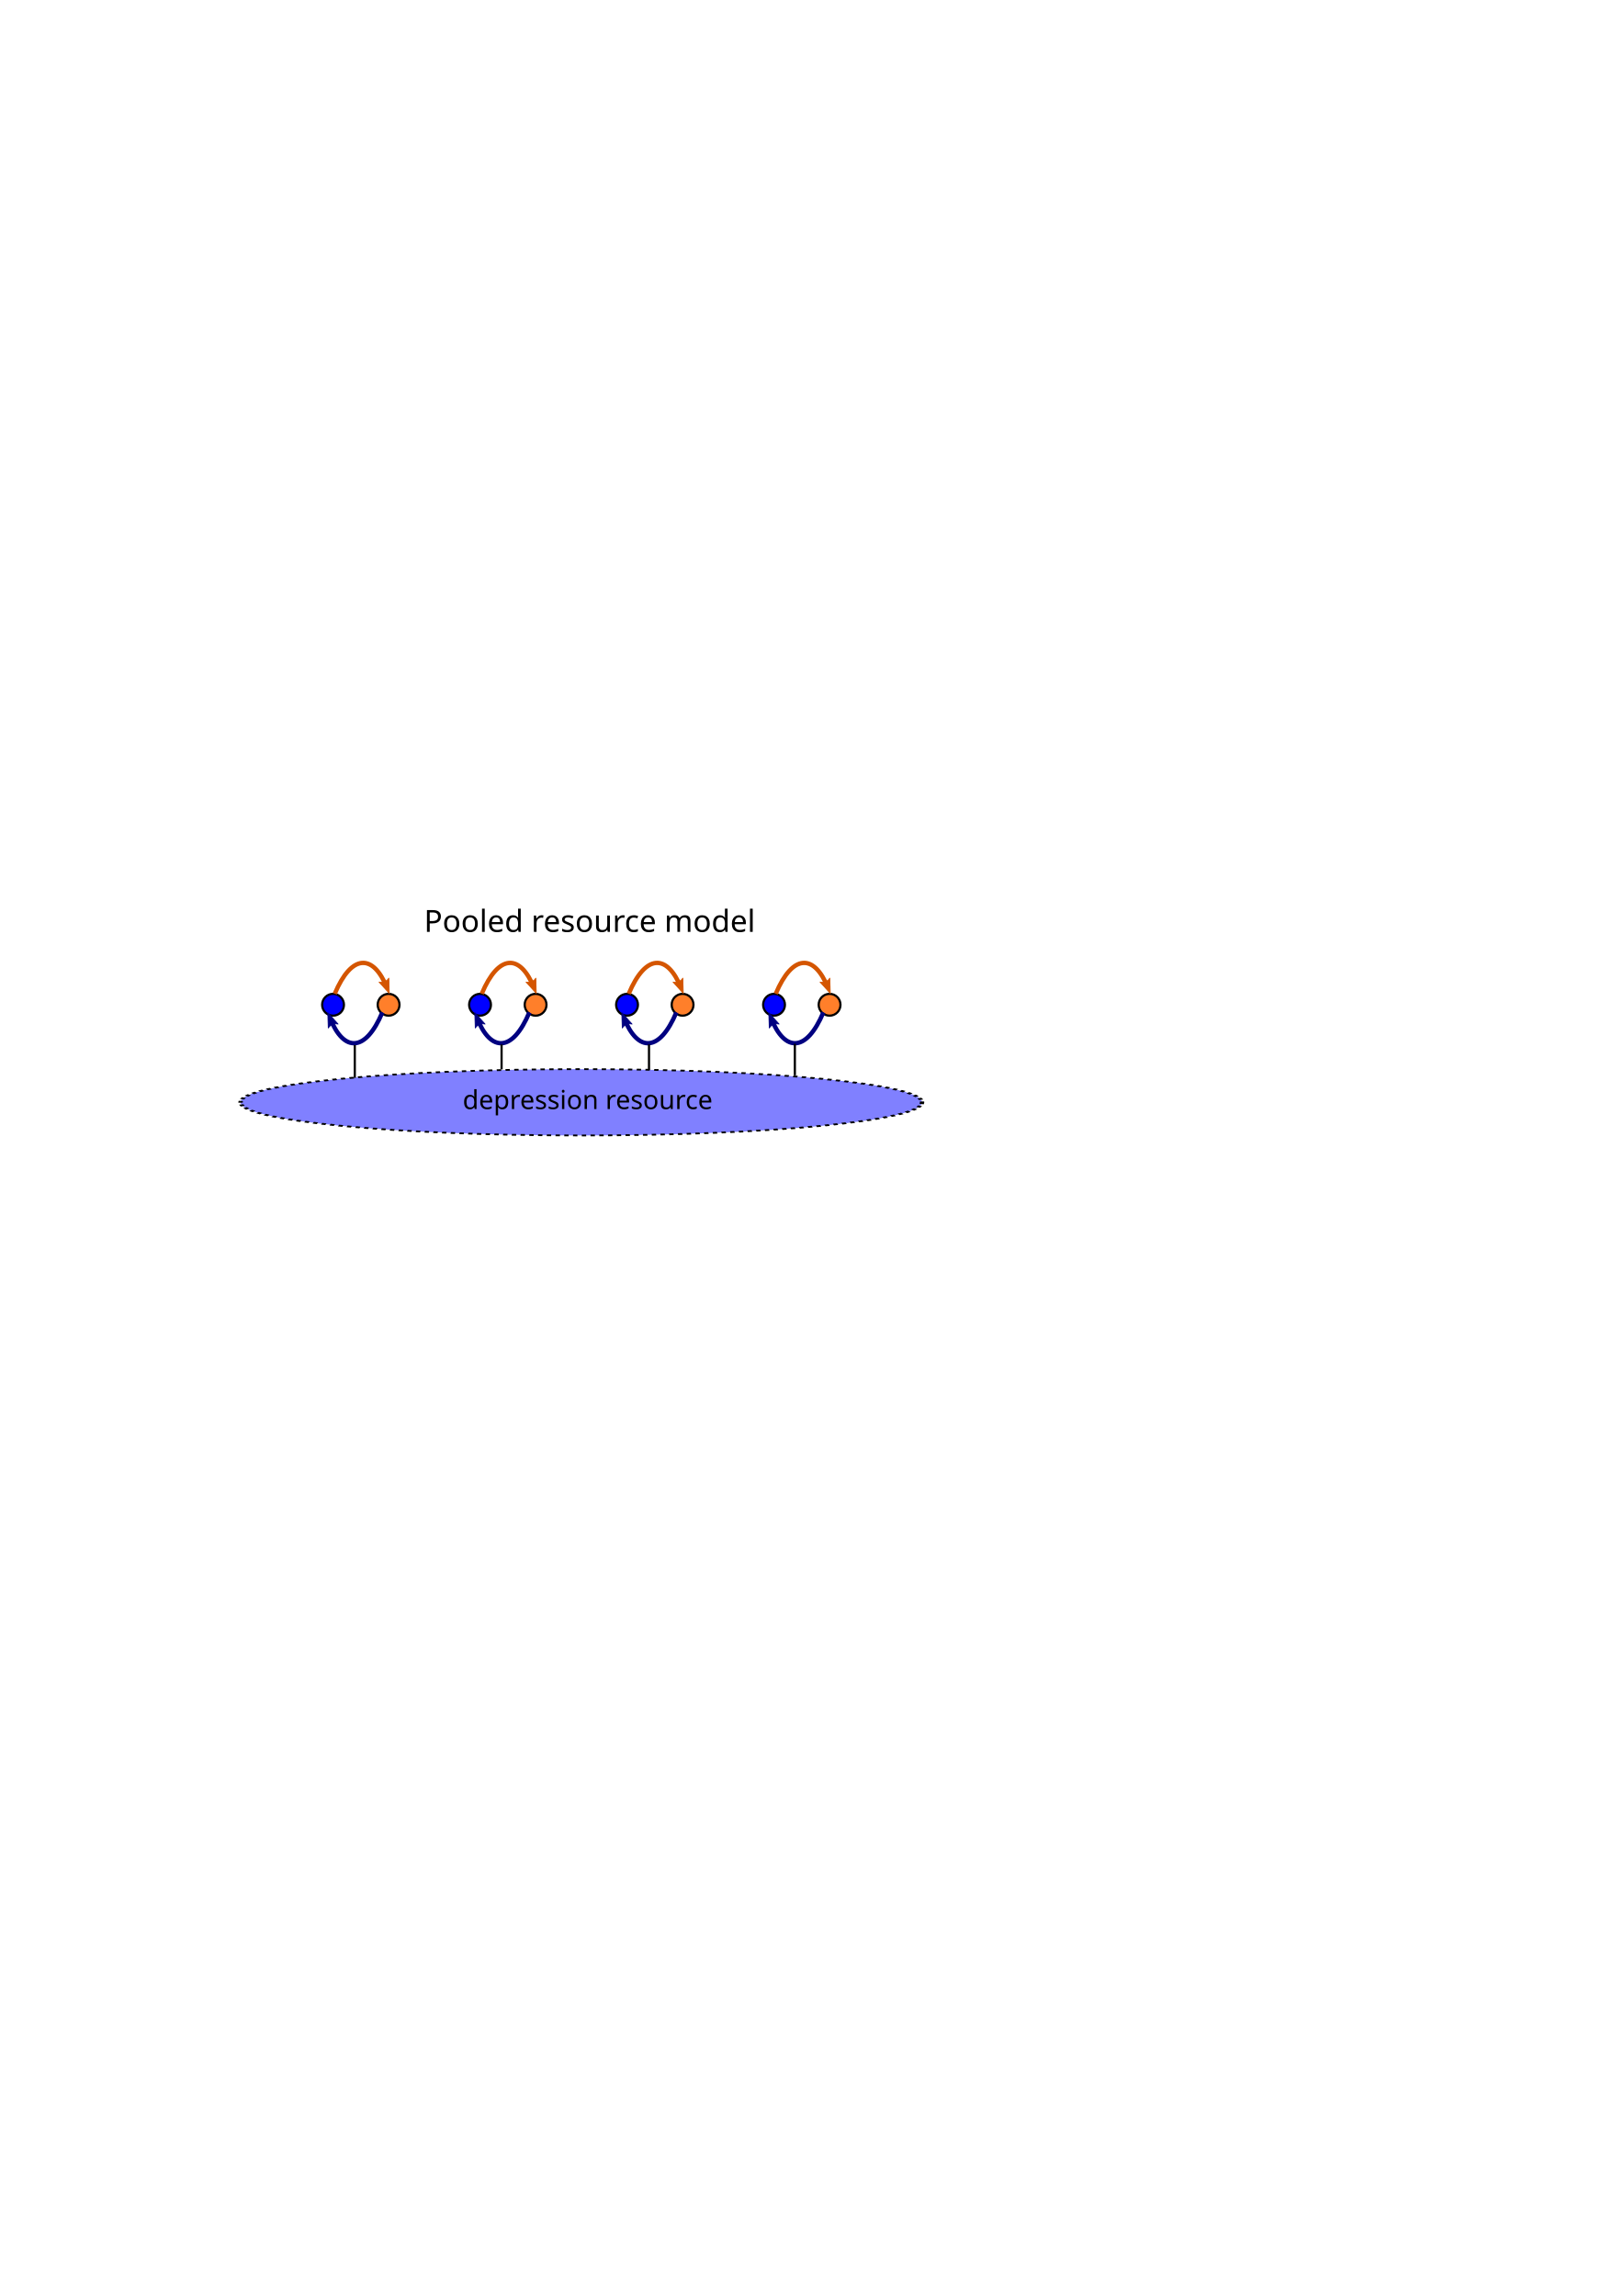
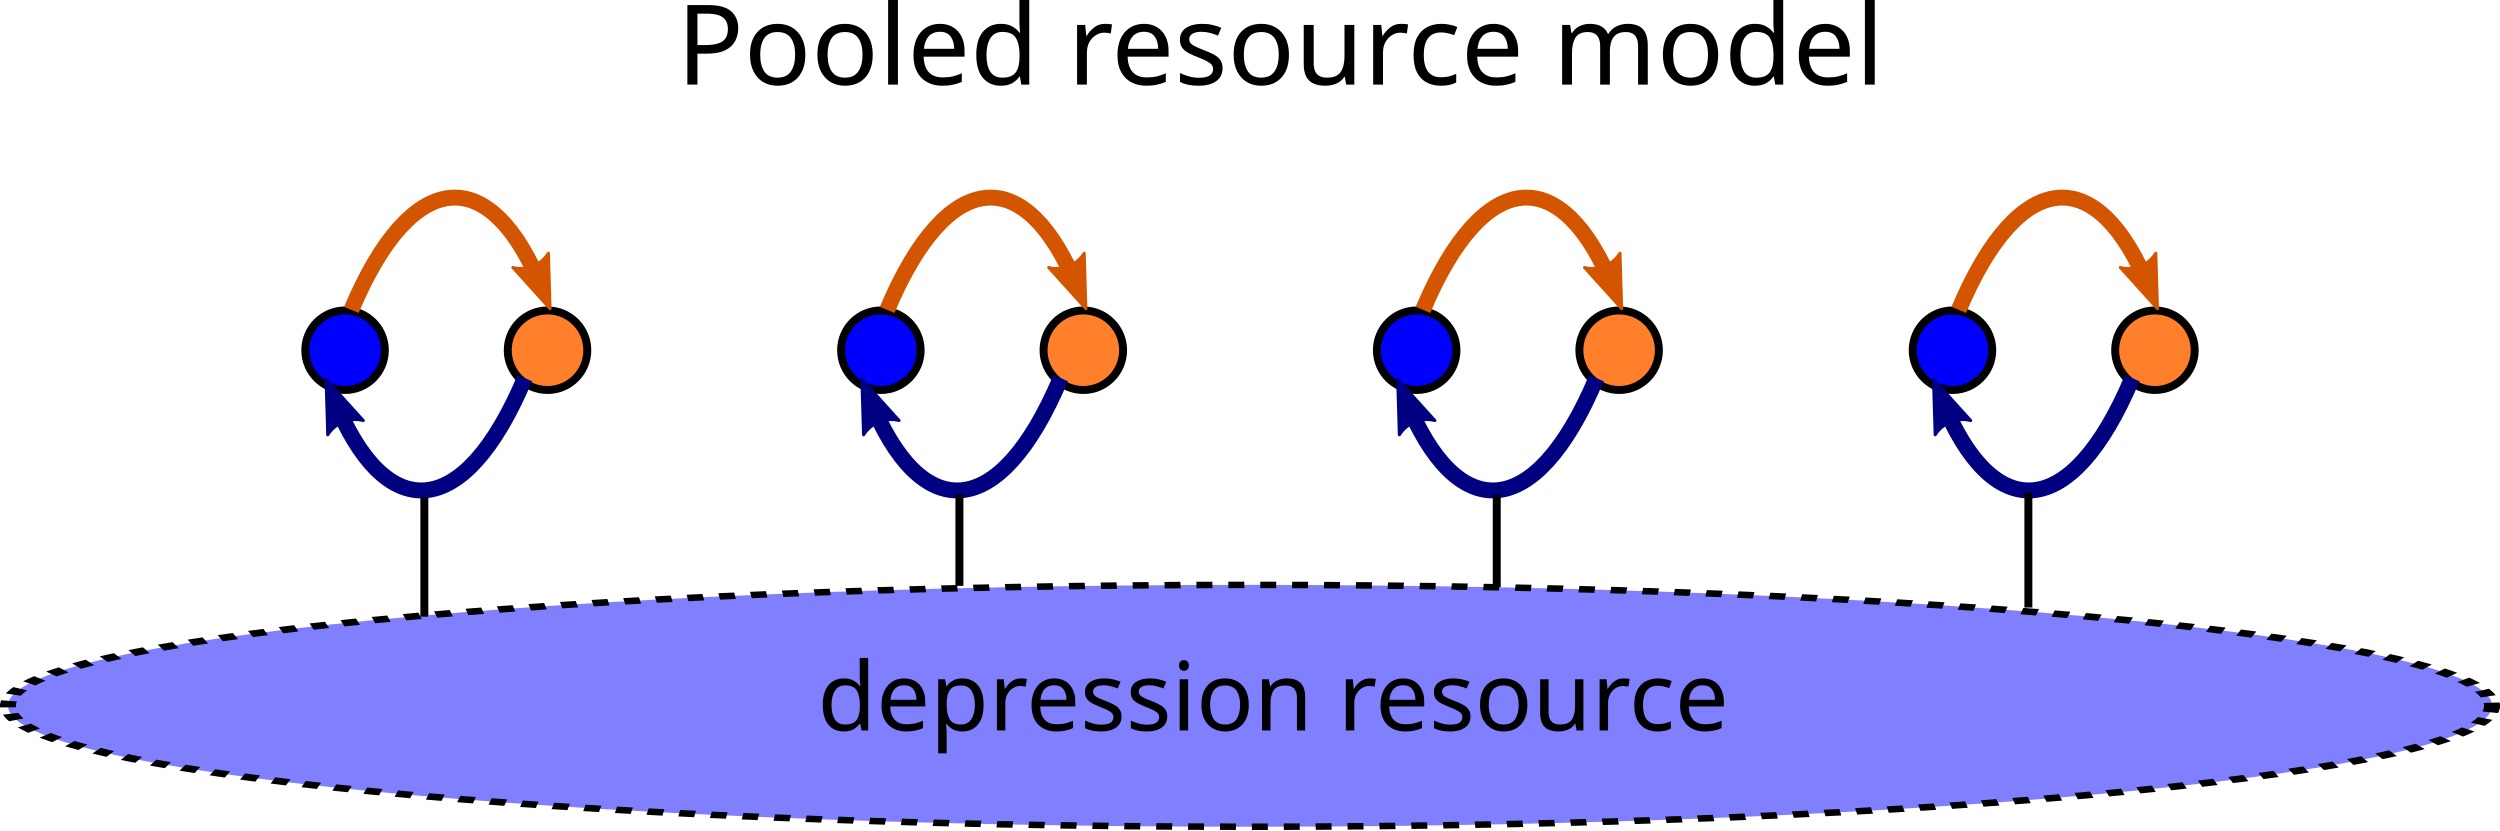
- <svg xmlns="http://www.w3.org/2000/svg" width="744.094" height="1052.362" id="svg2" version="1.1">
+ <svg xmlns="http://www.w3.org/2000/svg" width="314.315" height="104.354" id="svg2" version="1.1">
  <defs id="defs4">
    <marker orient="auto" refY="0" refX="0" id="Arrow2Send" style="overflow:visible">
      <path id="path4544" style="font-size:12px;fill-rule:evenodd;stroke-width:0.625;stroke-linejoin:round" d="M 8.719,4.034 -2.207,0.016 8.719,-4.002 c -1.745,2.372 -1.735,5.617 -6e-7,8.035 z" transform="matrix(-0.3,0,0,-0.3,0.69,0)" />
    </marker>
    <marker orient="auto" refY="0" refX="0" id="Arrow2Sstart" style="overflow:visible">
      <path id="path4541" style="font-size:12px;fill-rule:evenodd;stroke-width:0.625;stroke-linejoin:round" d="M 8.719,4.034 -2.207,0.016 8.719,-4.002 c -1.745,2.372 -1.735,5.617 -6e-7,8.035 z" transform="matrix(0.3,0,0,0.3,-0.69,0)" />
    </marker>
    <marker orient="auto" refY="0" refX="0" id="Arrow2Send-4" style="overflow:visible">
      <path id="path4544-5" style="font-size:12px;fill-rule:evenodd;stroke-width:0.625;stroke-linejoin:round" d="M 8.719,4.034 -2.207,0.016 8.719,-4.002 c -1.745,2.372 -1.735,5.617 -6e-7,8.035 z" transform="matrix(-0.3,0,0,-0.3,0.69,0)" />
    </marker>
    <marker orient="auto" refY="0" refX="0" id="Arrow2Send-3" style="overflow:visible">
      <path id="path4544-52" style="font-size:12px;fill-rule:evenodd;stroke-width:0.625;stroke-linejoin:round" d="M 8.719,4.034 -2.207,0.016 8.719,-4.002 c -1.745,2.372 -1.735,5.617 -6e-7,8.035 z" transform="matrix(-0.3,0,0,-0.3,0.69,0)" />
    </marker>
    <marker orient="auto" refY="0" refX="0" id="Arrow2Send-9" style="overflow:visible">
      <path id="path4544-4" style="font-size:12px;fill-rule:evenodd;stroke-width:0.625;stroke-linejoin:round" d="M 8.719,4.034 -2.207,0.016 8.719,-4.002 c -1.745,2.372 -1.735,5.617 -6e-7,8.035 z" transform="matrix(-0.3,0,0,-0.3,0.69,0)" />
    </marker>
    <marker orient="auto" refY="0" refX="0" id="Arrow2Send-0" style="overflow:visible">
      <path id="path4544-59" style="font-size:12px;fill-rule:evenodd;stroke-width:0.625;stroke-linejoin:round" d="M 8.719,4.034 -2.207,0.016 8.719,-4.002 c -1.745,2.372 -1.735,5.617 -6e-7,8.035 z" transform="matrix(-0.3,0,0,-0.3,0.69,0)" />
    </marker>
    <marker orient="auto" refY="0" refX="0" id="Arrow2Send-6" style="overflow:visible">
      <path id="path4544-594" style="font-size:12px;fill-rule:evenodd;stroke-width:0.625;stroke-linejoin:round" d="M 8.719,4.034 -2.207,0.016 8.719,-4.002 c -1.745,2.372 -1.735,5.617 -6e-7,8.035 z" transform="matrix(-0.3,0,0,-0.3,0.69,0)" />
    </marker>
    <marker orient="auto" refY="0" refX="0" id="Arrow2Send-43" style="overflow:visible">
      <path id="path4544-54" style="font-size:12px;fill-rule:evenodd;stroke-width:0.625;stroke-linejoin:round" d="M 8.719,4.034 -2.207,0.016 8.719,-4.002 c -1.745,2.372 -1.735,5.617 -6e-7,8.035 z" transform="matrix(-0.3,0,0,-0.3,0.69,0)" />
    </marker>
    <marker orient="auto" refY="0" refX="0" id="Arrow2Send-41" style="overflow:visible">
      <path id="path4544-6" style="font-size:12px;fill-rule:evenodd;stroke-width:0.625;stroke-linejoin:round" d="M 8.719,4.034 -2.207,0.016 8.719,-4.002 c -1.745,2.372 -1.735,5.617 -6e-7,8.035 z" transform="matrix(-0.3,0,0,-0.3,0.69,0)" />
    </marker>
    <marker orient="auto" refY="0" refX="0" id="Arrow2Send-1" style="overflow:visible">
      <path id="path4544-58" style="font-size:12px;fill-rule:evenodd;stroke-width:0.625;stroke-linejoin:round" d="M 8.719,4.034 -2.207,0.016 8.719,-4.002 c -1.745,2.372 -1.735,5.617 -6e-7,8.035 z" transform="matrix(-0.3,0,0,-0.3,0.69,0)" />
    </marker>
    <marker orient="auto" refY="0" refX="0" id="Arrow2Send-01" style="overflow:visible">
      <path id="path4544-40" style="font-size:12px;fill-rule:evenodd;stroke-width:0.625;stroke-linejoin:round" d="M 8.719,4.034 -2.207,0.016 8.719,-4.002 c -1.745,2.372 -1.735,5.617 -6e-7,8.035 z" transform="matrix(-0.3,0,0,-0.3,0.69,0)" />
    </marker>
    <marker orient="auto" refY="0" refX="0" id="Arrow2Send-91" style="overflow:visible">
      <path id="path4544-7" style="font-size:12px;fill-rule:evenodd;stroke-width:0.625;stroke-linejoin:round" d="M 8.719,4.034 -2.207,0.016 8.719,-4.002 c -1.745,2.372 -1.735,5.617 -6e-7,8.035 z" transform="matrix(-0.3,0,0,-0.3,0.69,0)" />
    </marker>
    <marker orient="auto" refY="0" refX="0" id="Arrow2Send-96" style="overflow:visible">
      <path id="path4544-8" style="font-size:12px;fill-rule:evenodd;stroke-width:0.625;stroke-linejoin:round" d="M 8.719,4.034 -2.207,0.016 8.719,-4.002 c -1.745,2.372 -1.735,5.617 -6e-7,8.035 z" transform="matrix(-0.3,0,0,-0.3,0.69,0)" />
    </marker>
    <marker orient="auto" refY="0" refX="0" id="Arrow2Send-30" style="overflow:visible">
      <path id="path4544-2" style="font-size:12px;fill-rule:evenodd;stroke-width:0.625;stroke-linejoin:round" d="M 8.719,4.034 -2.207,0.016 8.719,-4.002 c -1.745,2.372 -1.735,5.617 -6e-7,8.035 z" transform="matrix(-0.3,0,0,-0.3,0.69,0)" />
    </marker>
    <marker orient="auto" refY="0" refX="0" id="Arrow2Send-92" style="overflow:visible">
      <path id="path4544-24" style="font-size:12px;fill-rule:evenodd;stroke-width:0.625;stroke-linejoin:round" d="M 8.719,4.034 -2.207,0.016 8.719,-4.002 c -1.745,2.372 -1.735,5.617 -6e-7,8.035 z" transform="matrix(-0.3,0,0,-0.3,0.69,0)" />
    </marker>
    <marker orient="auto" refY="0" refX="0" id="Arrow2Send-8" style="overflow:visible">
      <path id="path4544-72" style="font-size:12px;fill-rule:evenodd;stroke-width:0.625;stroke-linejoin:round" d="M 8.719,4.034 -2.207,0.016 8.719,-4.002 c -1.745,2.372 -1.735,5.617 -6e-7,8.035 z" transform="matrix(-0.3,0,0,-0.3,0.69,0)" />
    </marker>
    <marker orient="auto" refY="0" refX="0" id="Arrow2Send-34" style="overflow:visible">
      <path id="path4544-3" style="font-size:12px;fill-rule:evenodd;stroke-width:0.625;stroke-linejoin:round" d="M 8.719,4.034 -2.207,0.016 8.719,-4.002 c -1.745,2.372 -1.735,5.617 -6e-7,8.035 z" transform="matrix(-0.3,0,0,-0.3,0.69,0)" />
    </marker>
    <marker orient="auto" refY="0" refX="0" id="Arrow2Send-32" style="overflow:visible">
      <path id="path4544-76" style="font-size:12px;fill-rule:evenodd;stroke-width:0.625;stroke-linejoin:round" d="M 8.719,4.034 -2.207,0.016 8.719,-4.002 c -1.745,2.372 -1.735,5.617 -6e-7,8.035 z" transform="matrix(-0.3,0,0,-0.3,0.69,0)" />
    </marker>
    <marker orient="auto" refY="0" refX="0" id="Arrow2Send-36" style="overflow:visible">
      <path id="path4544-9" style="font-size:12px;fill-rule:evenodd;stroke-width:0.625;stroke-linejoin:round" d="M 8.719,4.034 -2.207,0.016 8.719,-4.002 c -1.745,2.372 -1.735,5.617 -6e-7,8.035 z" transform="matrix(-0.3,0,0,-0.3,0.69,0)" />
    </marker>
    <marker orient="auto" refY="0" refX="0" id="Arrow2Send-33" style="overflow:visible">
      <path id="path4544-0" style="font-size:12px;fill-rule:evenodd;stroke-width:0.625;stroke-linejoin:round" d="M 8.719,4.034 -2.207,0.016 8.719,-4.002 c -1.745,2.372 -1.735,5.617 -6e-7,8.035 z" transform="matrix(-0.3,0,0,-0.3,0.69,0)" />
    </marker>
    <marker orient="auto" refY="0" refX="0" id="Arrow2Send-17" style="overflow:visible">
      <path id="path4544-409" style="font-size:12px;fill-rule:evenodd;stroke-width:0.625;stroke-linejoin:round" d="M 8.719,4.034 -2.207,0.016 8.719,-4.002 c -1.745,2.372 -1.735,5.617 -6e-7,8.035 z" transform="matrix(-0.3,0,0,-0.3,0.69,0)" />
    </marker>
    <marker orient="auto" refY="0" refX="0" id="marker3043" style="overflow:visible">
      <path id="path3045" style="font-size:12px;fill-rule:evenodd;stroke-width:0.625;stroke-linejoin:round" d="M 8.719,4.034 -2.207,0.016 8.719,-4.002 c -1.745,2.372 -1.735,5.617 -6e-7,8.035 z" transform="matrix(-0.3,0,0,-0.3,0.69,0)" />
    </marker>
    <marker orient="auto" refY="0" refX="0" id="Arrow2Send-5" style="overflow:visible">
      <path id="path4544-51" style="font-size:12px;fill-rule:evenodd;stroke-width:0.625;stroke-linejoin:round" d="M 8.719,4.034 -2.207,0.016 8.719,-4.002 c -1.745,2.372 -1.735,5.617 -6e-7,8.035 z" transform="matrix(-0.3,0,0,-0.3,0.69,0)" />
    </marker>
    <marker orient="auto" refY="0" refX="0" id="marker3043-7" style="overflow:visible">
      <path id="path3045-1" style="font-size:12px;fill-rule:evenodd;stroke-width:0.625;stroke-linejoin:round" d="M 8.719,4.034 -2.207,0.016 8.719,-4.002 c -1.745,2.372 -1.735,5.617 -6e-7,8.035 z" transform="matrix(-0.3,0,0,-0.3,0.69,0)" />
    </marker>
    <marker orient="auto" refY="0" refX="0" id="Arrow2Send-14" style="overflow:visible">
      <path id="path4544-23" style="font-size:12px;fill-rule:evenodd;stroke-width:0.625;stroke-linejoin:round" d="M 8.719,4.034 -2.207,0.016 8.719,-4.002 c -1.745,2.372 -1.735,5.617 -6e-7,8.035 z" transform="matrix(-0.3,0,0,-0.3,0.69,0)" />
    </marker>
    <marker orient="auto" refY="0" refX="0" id="marker3043-2" style="overflow:visible">
      <path id="path3045-2" style="font-size:12px;fill-rule:evenodd;stroke-width:0.625;stroke-linejoin:round" d="M 8.719,4.034 -2.207,0.016 8.719,-4.002 c -1.745,2.372 -1.735,5.617 -6e-7,8.035 z" transform="matrix(-0.3,0,0,-0.3,0.69,0)" />
    </marker>
    <marker orient="auto" refY="0" refX="0" id="Arrow2Send5" style="overflow:visible">
-       <path id="path3151" style="stroke-linejoin:round;font-size:12px;fill-rule:evenodd;stroke:#aa0000;stroke-width:0.625;fill:#aa0000" d="M 8.719,4.034 -2.207,0.016 8.719,-4.002 c -1.745,2.372 -1.735,5.617 -6e-7,8.035 z" transform="matrix(-0.3,0,0,-0.3,0.69,0)" />
+       <path id="path3151" style="font-size:12px;fill:#aa0000;fill-rule:evenodd;stroke:#aa0000;stroke-width:0.625;stroke-linejoin:round" d="M 8.719,4.034 -2.207,0.016 8.719,-4.002 c -1.745,2.372 -1.735,5.617 -6e-7,8.035 z" transform="matrix(-0.3,0,0,-0.3,0.69,0)" />
    </marker>
    <marker orient="auto" refY="0" refX="0" id="Arrow2Sendu" style="overflow:visible">
-       <path id="path3154" style="stroke-linejoin:round;font-size:12px;fill-rule:evenodd;stroke:#aa0000;stroke-width:0.625;fill:#aa0000" d="M 8.719,4.034 -2.207,0.016 8.719,-4.002 c -1.745,2.372 -1.735,5.617 -6e-7,8.035 z" transform="matrix(-0.3,0,0,-0.3,0.69,0)" />
+       <path id="path3154" style="font-size:12px;fill:#aa0000;fill-rule:evenodd;stroke:#aa0000;stroke-width:0.625;stroke-linejoin:round" d="M 8.719,4.034 -2.207,0.016 8.719,-4.002 c -1.745,2.372 -1.735,5.617 -6e-7,8.035 z" transform="matrix(-0.3,0,0,-0.3,0.69,0)" />
    </marker>
    <marker orient="auto" refY="0" refX="0" id="Arrow2Send1" style="overflow:visible">
-       <path id="path3157" style="stroke-linejoin:round;font-size:12px;fill-rule:evenodd;stroke:#aa0000;stroke-width:0.625;fill:#aa0000" d="M 8.719,4.034 -2.207,0.016 8.719,-4.002 c -1.745,2.372 -1.735,5.617 -6e-7,8.035 z" transform="matrix(-0.3,0,0,-0.3,0.69,0)" />
+       <path id="path3157" style="font-size:12px;fill:#aa0000;fill-rule:evenodd;stroke:#aa0000;stroke-width:0.625;stroke-linejoin:round" d="M 8.719,4.034 -2.207,0.016 8.719,-4.002 c -1.745,2.372 -1.735,5.617 -6e-7,8.035 z" transform="matrix(-0.3,0,0,-0.3,0.69,0)" />
    </marker>
    <marker orient="auto" refY="0" refX="0" id="Arrow2Sendx" style="overflow:visible">
-       <path id="path3160" style="stroke-linejoin:round;font-size:12px;fill-rule:evenodd;stroke:#000080;stroke-width:0.625;fill:#000080" d="M 8.719,4.034 -2.207,0.016 8.719,-4.002 c -1.745,2.372 -1.735,5.617 -6e-7,8.035 z" transform="matrix(-0.3,0,0,-0.3,0.69,0)" />
+       <path id="path3160" style="font-size:12px;fill:#000080;fill-rule:evenodd;stroke:#000080;stroke-width:0.625;stroke-linejoin:round" d="M 8.719,4.034 -2.207,0.016 8.719,-4.002 c -1.745,2.372 -1.735,5.617 -6e-7,8.035 z" transform="matrix(-0.3,0,0,-0.3,0.69,0)" />
    </marker>
    <marker orient="auto" refY="0" refX="0" id="Arrow2Sendr" style="overflow:visible">
-       <path id="path3163" style="stroke-linejoin:round;font-size:12px;fill-rule:evenodd;stroke:#aa0000;stroke-width:0.625;fill:#aa0000" d="M 8.719,4.034 -2.207,0.016 8.719,-4.002 c -1.745,2.372 -1.735,5.617 -6e-7,8.035 z" transform="matrix(-0.3,0,0,-0.3,0.69,0)" />
+       <path id="path3163" style="font-size:12px;fill:#aa0000;fill-rule:evenodd;stroke:#aa0000;stroke-width:0.625;stroke-linejoin:round" d="M 8.719,4.034 -2.207,0.016 8.719,-4.002 c -1.745,2.372 -1.735,5.617 -6e-7,8.035 z" transform="matrix(-0.3,0,0,-0.3,0.69,0)" />
    </marker>
    <marker orient="auto" refY="0" refX="0" id="Arrow2Send0" style="overflow:visible">
-       <path id="path3166" style="stroke-linejoin:round;font-size:12px;fill-rule:evenodd;stroke:#000080;stroke-width:0.625;fill:#000080" d="M 8.719,4.034 -2.207,0.016 8.719,-4.002 c -1.745,2.372 -1.735,5.617 -6e-7,8.035 z" transform="matrix(-0.3,0,0,-0.3,0.69,0)" />
+       <path id="path3166" style="font-size:12px;fill:#000080;fill-rule:evenodd;stroke:#000080;stroke-width:0.625;stroke-linejoin:round" d="M 8.719,4.034 -2.207,0.016 8.719,-4.002 c -1.745,2.372 -1.735,5.617 -6e-7,8.035 z" transform="matrix(-0.3,0,0,-0.3,0.69,0)" />
    </marker>
    <marker orient="auto" refY="0" refX="0" id="Arrow2SendH" style="overflow:visible">
-       <path id="path3169" style="stroke-linejoin:round;font-size:12px;fill-rule:evenodd;stroke:#000080;stroke-width:0.625;fill:#000080" d="M 8.719,4.034 -2.207,0.016 8.719,-4.002 c -1.745,2.372 -1.735,5.617 -6e-7,8.035 z" transform="matrix(-0.3,0,0,-0.3,0.69,0)" />
+       <path id="path3169" style="font-size:12px;fill:#000080;fill-rule:evenodd;stroke:#000080;stroke-width:0.625;stroke-linejoin:round" d="M 8.719,4.034 -2.207,0.016 8.719,-4.002 c -1.745,2.372 -1.735,5.617 -6e-7,8.035 z" transform="matrix(-0.3,0,0,-0.3,0.69,0)" />
    </marker>
    <marker orient="auto" refY="0" refX="0" id="Arrow2SendZ" style="overflow:visible">
-       <path id="path3172" style="stroke-linejoin:round;font-size:12px;fill-rule:evenodd;stroke:#000080;stroke-width:0.625;fill:#000080" d="M 8.719,4.034 -2.207,0.016 8.719,-4.002 c -1.745,2.372 -1.735,5.617 -6e-7,8.035 z" transform="matrix(-0.3,0,0,-0.3,0.69,0)" />
+       <path id="path3172" style="font-size:12px;fill:#000080;fill-rule:evenodd;stroke:#000080;stroke-width:0.625;stroke-linejoin:round" d="M 8.719,4.034 -2.207,0.016 8.719,-4.002 c -1.745,2.372 -1.735,5.617 -6e-7,8.035 z" transform="matrix(-0.3,0,0,-0.3,0.69,0)" />
    </marker>
    <marker orient="auto" refY="0" refX="0" id="Arrow2Send54" style="overflow:visible">
-       <path id="path4147" style="stroke-linejoin:round;font-size:12px;fill-rule:evenodd;stroke:#d45500;stroke-width:0.625;fill:#d45500" d="M 8.719,4.034 -2.207,0.016 8.719,-4.002 c -1.745,2.372 -1.735,5.617 -6e-7,8.035 z" transform="matrix(-0.3,0,0,-0.3,0.69,0)" />
+       <path id="path4147" style="font-size:12px;fill:#d45500;fill-rule:evenodd;stroke:#d45500;stroke-width:0.625;stroke-linejoin:round" d="M 8.719,4.034 -2.207,0.016 8.719,-4.002 c -1.745,2.372 -1.735,5.617 -6e-7,8.035 z" transform="matrix(-0.3,0,0,-0.3,0.69,0)" />
    </marker>
    <marker orient="auto" refY="0" refX="0" id="Arrow2Sendue" style="overflow:visible">
-       <path id="path4150" style="stroke-linejoin:round;font-size:12px;fill-rule:evenodd;stroke:#d45500;stroke-width:0.625;fill:#d45500" d="M 8.719,4.034 -2.207,0.016 8.719,-4.002 c -1.745,2.372 -1.735,5.617 -6e-7,8.035 z" transform="matrix(-0.3,0,0,-0.3,0.69,0)" />
+       <path id="path4150" style="font-size:12px;fill:#d45500;fill-rule:evenodd;stroke:#d45500;stroke-width:0.625;stroke-linejoin:round" d="M 8.719,4.034 -2.207,0.016 8.719,-4.002 c -1.745,2.372 -1.735,5.617 -6e-7,8.035 z" transform="matrix(-0.3,0,0,-0.3,0.69,0)" />
    </marker>
    <marker orient="auto" refY="0" refX="0" id="Arrow2Send16" style="overflow:visible">
-       <path id="path4153" style="stroke-linejoin:round;font-size:12px;fill-rule:evenodd;stroke:#d45500;stroke-width:0.625;fill:#d45500" d="M 8.719,4.034 -2.207,0.016 8.719,-4.002 c -1.745,2.372 -1.735,5.617 -6e-7,8.035 z" transform="matrix(-0.3,0,0,-0.3,0.69,0)" />
+       <path id="path4153" style="font-size:12px;fill:#d45500;fill-rule:evenodd;stroke:#d45500;stroke-width:0.625;stroke-linejoin:round" d="M 8.719,4.034 -2.207,0.016 8.719,-4.002 c -1.745,2.372 -1.735,5.617 -6e-7,8.035 z" transform="matrix(-0.3,0,0,-0.3,0.69,0)" />
    </marker>
    <marker orient="auto" refY="0" refX="0" id="Arrow2Sendrs" style="overflow:visible">
-       <path id="path4156" style="stroke-linejoin:round;font-size:12px;fill-rule:evenodd;stroke:#d45500;stroke-width:0.625;fill:#d45500" d="M 8.719,4.034 -2.207,0.016 8.719,-4.002 c -1.745,2.372 -1.735,5.617 -6e-7,8.035 z" transform="matrix(-0.3,0,0,-0.3,0.69,0)" />
+       <path id="path4156" style="font-size:12px;fill:#d45500;fill-rule:evenodd;stroke:#d45500;stroke-width:0.625;stroke-linejoin:round" d="M 8.719,4.034 -2.207,0.016 8.719,-4.002 c -1.745,2.372 -1.735,5.617 -6e-7,8.035 z" transform="matrix(-0.3,0,0,-0.3,0.69,0)" />
    </marker>
  </defs>
-   <g id="layer1">
-     <text xml:space="preserve" style="font-size:14px;font-style:normal;font-weight:normal;line-height:125%;letter-spacing:0px;word-spacing:0px;fill:#000000;fill-opacity:1;stroke:none;font-family:Sans" x="194.301" y="427.132" id="text4343">
+   <g id="layer1" transform="translate(-109.2388,-416.4955)">
+     <text xml:space="preserve" style="font-style:normal;font-weight:normal;font-size:14px;line-height:125%;font-family:Sans;letter-spacing:0px;word-spacing:0px;fill:#000000;fill-opacity:1;stroke:none" x="194.301" y="427.132" id="text4343">
      <tspan id="tspan4345" x="194.301" y="427.132">Pooled resource model</tspan>
    </text>
-     <path transform="matrix(-1,0,0,1,430.4412,113.1662)" style="fill:#ff7f2a;stroke:#000000;stroke-width:1;stroke-linecap:round;stroke-linejoin:round;stroke-miterlimit:4;stroke-dasharray:none;stroke-dashoffset:0" id="path2994-3-2-9" d="m 190,347.362 a 5,5 0 1 1 -10,0 5,5 0 1 1 10,0 z" />
-     <path transform="matrix(-1,0,0,1,404.9866,113.1662)" style="fill:#0000ff;stroke:#000000;stroke-width:1;stroke-linecap:round;stroke-linejoin:round;stroke-miterlimit:4;stroke-dasharray:none;stroke-dashoffset:0" id="path2994-5" d="m 190,347.362 a 5,5 0 1 1 -10,0 5,5 0 1 1 10,0 z" />
-     <path style="stroke-linejoin:miter;marker-end:url(#Arrow2Send54);stroke-opacity:1;stroke:#d45500;stroke-linecap:butt;stroke-miterlimit:4;stroke-dasharray:none;stroke-width:2;fill:none" d="m 220.777,455.455 c 7.696,-18.279 17.625,-18.423 23.968,-2.651" id="path5894-5-8" />
-     <path style="fill:none;stroke:#000080;stroke-width:2;stroke-linecap:butt;stroke-linejoin:miter;stroke-miterlimit:4;stroke-opacity:1;stroke-dasharray:none;stroke-dashoffset:0;marker-end:url(#Arrow2Send0)" d="m 242.584,464.041 c -7.696,18.279 -17.625,18.423 -23.968,2.651" id="path5894-5-1-9" />
-     <path transform="matrix(-1,0,0,1,497.8057,113.1662)" style="fill:#ff7f2a;stroke:#000000;stroke-width:1;stroke-linecap:round;stroke-linejoin:round;stroke-miterlimit:4;stroke-dasharray:none;stroke-dashoffset:0" id="path2994-3-2-9-8" d="m 190,347.362 a 5,5 0 1 1 -10,0 5,5 0 1 1 10,0 z" />
-     <path transform="matrix(-1,0,0,1,472.3512,113.1662)" style="fill:#0000ff;stroke:#000000;stroke-width:1;stroke-linecap:round;stroke-linejoin:round;stroke-miterlimit:4;stroke-dasharray:none;stroke-dashoffset:0" id="path2994-5-8" d="m 190,347.362 a 5,5 0 1 1 -10,0 5,5 0 1 1 10,0 z" />
-     <path style="stroke-linejoin:miter;marker-end:url(#Arrow2Sendrs);stroke-opacity:1;stroke:#d45500;stroke-linecap:butt;stroke-miterlimit:4;stroke-dasharray:none;stroke-width:2;fill:none" d="m 288.142,455.455 c 7.696,-18.279 17.625,-18.423 23.968,-2.651" id="path5894-5-8-2" />
-     <path style="fill:none;stroke:#000080;stroke-width:2;stroke-linecap:butt;stroke-linejoin:miter;stroke-miterlimit:4;stroke-opacity:1;stroke-dasharray:none;stroke-dashoffset:0;marker-end:url(#Arrow2SendH)" d="m 309.948,464.041 c -7.696,18.279 -17.625,18.423 -23.968,2.651" id="path5894-5-1-9-4" />
-     <path transform="matrix(-1,0,0,1,363.0766,113.1662)" style="fill:#ff7f2a;stroke:#000000;stroke-width:1;stroke-linecap:round;stroke-linejoin:round;stroke-miterlimit:4;stroke-dasharray:none;stroke-dashoffset:0" id="path2994-3-2-9-5" d="m 190,347.362 a 5,5 0 1 1 -10,0 5,5 0 1 1 10,0 z" />
-     <path transform="matrix(-1,0,0,1,337.6221,113.1662)" style="fill:#0000ff;stroke:#000000;stroke-width:1;stroke-linecap:round;stroke-linejoin:round;stroke-miterlimit:4;stroke-dasharray:none;stroke-dashoffset:0" id="path2994-5-2" d="m 190,347.362 a 5,5 0 1 1 -10,0 5,5 0 1 1 10,0 z" />
-     <path style="stroke-linejoin:miter;marker-end:url(#Arrow2Sendue);stroke-opacity:1;stroke:#d45500;stroke-linecap:butt;stroke-miterlimit:4;stroke-dasharray:none;stroke-width:2;fill:none" d="m 153.413,455.455 c 7.696,-18.279 17.625,-18.423 23.968,-2.651" id="path5894-5-8-7" />
-     <path style="fill:none;stroke:#000080;stroke-width:2;stroke-linecap:butt;stroke-linejoin:miter;stroke-miterlimit:4;stroke-opacity:1;stroke-dasharray:none;stroke-dashoffset:0;marker-end:url(#Arrow2SendZ)" d="m 175.219,464.041 c -7.696,18.279 -17.625,18.423 -23.968,2.651" id="path5894-5-1-9-6" />
-     <path transform="matrix(-1,0,0,1,565.1703,113.1662)" style="fill:#ff7f2a;stroke:#000000;stroke-width:1;stroke-linecap:round;stroke-linejoin:round;stroke-miterlimit:4;stroke-dasharray:none;stroke-dashoffset:0" id="path2994-3-2-9-85" d="m 190,347.362 a 5,5 0 1 1 -10,0 5,5 0 1 1 10,0 z" />
-     <path transform="matrix(-1,0,0,1,539.7157,113.1662)" style="fill:#0000ff;stroke:#000000;stroke-width:1;stroke-linecap:round;stroke-linejoin:round;stroke-miterlimit:4;stroke-dasharray:none;stroke-dashoffset:0" id="path2994-5-7" d="m 190,347.362 a 5,5 0 1 1 -10,0 5,5 0 1 1 10,0 z" />
-     <path style="stroke-linejoin:miter;marker-end:url(#Arrow2Send16);stroke-opacity:1;stroke:#d45500;stroke-linecap:butt;stroke-miterlimit:4;stroke-dasharray:none;stroke-width:2;fill:none" d="m 355.507,455.455 c 7.696,-18.279 17.625,-18.423 23.968,-2.651" id="path5894-5-8-6" />
-     <path style="fill:none;stroke:#000080;stroke-width:2;stroke-linecap:butt;stroke-linejoin:miter;stroke-miterlimit:4;stroke-opacity:1;stroke-dasharray:none;stroke-dashoffset:0;marker-end:url(#Arrow2Sendx)" d="m 377.313,464.041 c -7.696,18.279 -17.625,18.423 -23.968,2.651" id="path5894-5-1-9-1" />
-     <path transform="matrix(1.002305,0,0,0.409707,-0.6141621,326.3859)" style="fill:#8080ff;stroke:#000000;stroke-width:2;stroke-miterlimit:4;stroke-dasharray:2, 2;stroke-dashoffset:0" id="path3143-1" d="m 422.192,436.528 a 155.796,37.112 0 1 1 -311.592,0 155.796,37.112 0 1 1 311.592,0 z" />
+     <circle transform="matrix(-1,0,0,1,430.4412,113.1662)" style="fill:#ff7f2a;stroke:#000000;stroke-width:1;stroke-linecap:round;stroke-linejoin:round;stroke-miterlimit:4;stroke-dasharray:none;stroke-dashoffset:0" id="path2994-3-2-9" cx="185" cy="347.362" r="5" />
+     <circle transform="matrix(-1,0,0,1,404.9866,113.1662)" style="fill:#0000ff;stroke:#000000;stroke-width:1;stroke-linecap:round;stroke-linejoin:round;stroke-miterlimit:4;stroke-dasharray:none;stroke-dashoffset:0" id="path2994-5" cx="185" cy="347.362" r="5" />
+     <path style="fill:none;stroke:#d45500;stroke-width:2;stroke-linecap:butt;stroke-linejoin:miter;stroke-miterlimit:4;stroke-dasharray:none;stroke-opacity:1;marker-end:url(#Arrow2Send54)" d="m 220.777,455.455 c 7.696,-18.279 17.625,-18.423 23.968,-2.651" id="path5894-5-8" />
+     <path style="fill:none;stroke:#000080;stroke-width:2;stroke-linecap:butt;stroke-linejoin:miter;stroke-miterlimit:4;stroke-dasharray:none;stroke-dashoffset:0;stroke-opacity:1;marker-end:url(#Arrow2Send0)" d="m 242.584,464.041 c -7.696,18.279 -17.625,18.423 -23.968,2.651" id="path5894-5-1-9" />
+     <circle transform="matrix(-1,0,0,1,497.8057,113.1662)" style="fill:#ff7f2a;stroke:#000000;stroke-width:1;stroke-linecap:round;stroke-linejoin:round;stroke-miterlimit:4;stroke-dasharray:none;stroke-dashoffset:0" id="path2994-3-2-9-8" cx="185" cy="347.362" r="5" />
+     <circle transform="matrix(-1,0,0,1,472.3512,113.1662)" style="fill:#0000ff;stroke:#000000;stroke-width:1;stroke-linecap:round;stroke-linejoin:round;stroke-miterlimit:4;stroke-dasharray:none;stroke-dashoffset:0" id="path2994-5-8" cx="185" cy="347.362" r="5" />
+     <path style="fill:none;stroke:#d45500;stroke-width:2;stroke-linecap:butt;stroke-linejoin:miter;stroke-miterlimit:4;stroke-dasharray:none;stroke-opacity:1;marker-end:url(#Arrow2Sendrs)" d="m 288.142,455.455 c 7.696,-18.279 17.625,-18.423 23.968,-2.651" id="path5894-5-8-2" />
+     <path style="fill:none;stroke:#000080;stroke-width:2;stroke-linecap:butt;stroke-linejoin:miter;stroke-miterlimit:4;stroke-dasharray:none;stroke-dashoffset:0;stroke-opacity:1;marker-end:url(#Arrow2SendH)" d="m 309.948,464.041 c -7.696,18.279 -17.625,18.423 -23.968,2.651" id="path5894-5-1-9-4" />
+     <circle transform="matrix(-1,0,0,1,363.0766,113.1662)" style="fill:#ff7f2a;stroke:#000000;stroke-width:1;stroke-linecap:round;stroke-linejoin:round;stroke-miterlimit:4;stroke-dasharray:none;stroke-dashoffset:0" id="path2994-3-2-9-5" cx="185" cy="347.362" r="5" />
+     <circle transform="matrix(-1,0,0,1,337.6221,113.1662)" style="fill:#0000ff;stroke:#000000;stroke-width:1;stroke-linecap:round;stroke-linejoin:round;stroke-miterlimit:4;stroke-dasharray:none;stroke-dashoffset:0" id="path2994-5-2" cx="185" cy="347.362" r="5" />
+     <path style="fill:none;stroke:#d45500;stroke-width:2;stroke-linecap:butt;stroke-linejoin:miter;stroke-miterlimit:4;stroke-dasharray:none;stroke-opacity:1;marker-end:url(#Arrow2Sendue)" d="m 153.413,455.455 c 7.696,-18.279 17.625,-18.423 23.968,-2.651" id="path5894-5-8-7" />
+     <path style="fill:none;stroke:#000080;stroke-width:2;stroke-linecap:butt;stroke-linejoin:miter;stroke-miterlimit:4;stroke-dasharray:none;stroke-dashoffset:0;stroke-opacity:1;marker-end:url(#Arrow2SendZ)" d="m 175.219,464.041 c -7.696,18.279 -17.625,18.423 -23.968,2.651" id="path5894-5-1-9-6" />
+     <circle transform="matrix(-1,0,0,1,565.1703,113.1662)" style="fill:#ff7f2a;stroke:#000000;stroke-width:1;stroke-linecap:round;stroke-linejoin:round;stroke-miterlimit:4;stroke-dasharray:none;stroke-dashoffset:0" id="path2994-3-2-9-85" cx="185" cy="347.362" r="5" />
+     <circle transform="matrix(-1,0,0,1,539.7157,113.1662)" style="fill:#0000ff;stroke:#000000;stroke-width:1;stroke-linecap:round;stroke-linejoin:round;stroke-miterlimit:4;stroke-dasharray:none;stroke-dashoffset:0" id="path2994-5-7" cx="185" cy="347.362" r="5" />
+     <path style="fill:none;stroke:#d45500;stroke-width:2;stroke-linecap:butt;stroke-linejoin:miter;stroke-miterlimit:4;stroke-dasharray:none;stroke-opacity:1;marker-end:url(#Arrow2Send16)" d="m 355.507,455.455 c 7.696,-18.279 17.625,-18.423 23.968,-2.651" id="path5894-5-8-6" />
+     <path style="fill:none;stroke:#000080;stroke-width:2;stroke-linecap:butt;stroke-linejoin:miter;stroke-miterlimit:4;stroke-dasharray:none;stroke-dashoffset:0;stroke-opacity:1;marker-end:url(#Arrow2Sendx)" d="m 377.313,464.041 c -7.696,18.279 -17.625,18.423 -23.968,2.651" id="path5894-5-1-9-1" />
+     <ellipse transform="matrix(1.002305,0,0,0.409707,-0.6141621,326.3859)" style="fill:#8080ff;stroke:#000000;stroke-width:2;stroke-miterlimit:4;stroke-dasharray:2, 2;stroke-dashoffset:0" id="path3143-1" cx="266.396" cy="436.528" rx="155.796" ry="37.112" />
    <path id="path3137" d="m 229.862,478.708 0,11.45" style="fill:none;stroke:#000000;stroke-width:1px;stroke-linecap:butt;stroke-linejoin:miter;stroke-opacity:1" />
    <path id="path3139" d="m 162.592,478.995 0,15.028" style="fill:none;stroke:#000000;stroke-width:1px;stroke-linecap:butt;stroke-linejoin:miter;stroke-opacity:1" />
    <path id="path3141" d="m 297.418,478.708 0,11.593" style="fill:none;stroke:#000000;stroke-width:1px;stroke-linecap:butt;stroke-linejoin:miter;stroke-opacity:1" />
    <path id="path3144" d="m 364.259,478.422 0,14.456" style="fill:none;stroke:#000000;stroke-width:1px;stroke-linecap:butt;stroke-linejoin:miter;stroke-opacity:1" />
-     <text id="text3158" y="508.337" x="212.033" style="font-size:12px;font-style:normal;font-weight:normal;line-height:125%;letter-spacing:0px;word-spacing:0px;fill:#000000;fill-opacity:1;stroke:none;font-family:Sans" xml:space="preserve">
+     <text id="text3158" y="508.337" x="212.033" style="font-style:normal;font-weight:normal;font-size:12px;line-height:125%;font-family:Sans;letter-spacing:0px;word-spacing:0px;fill:#000000;fill-opacity:1;stroke:none" xml:space="preserve">
      <tspan y="508.337" x="212.033" id="tspan3160">depression resource</tspan>
    </text>
  </g>
</svg>
